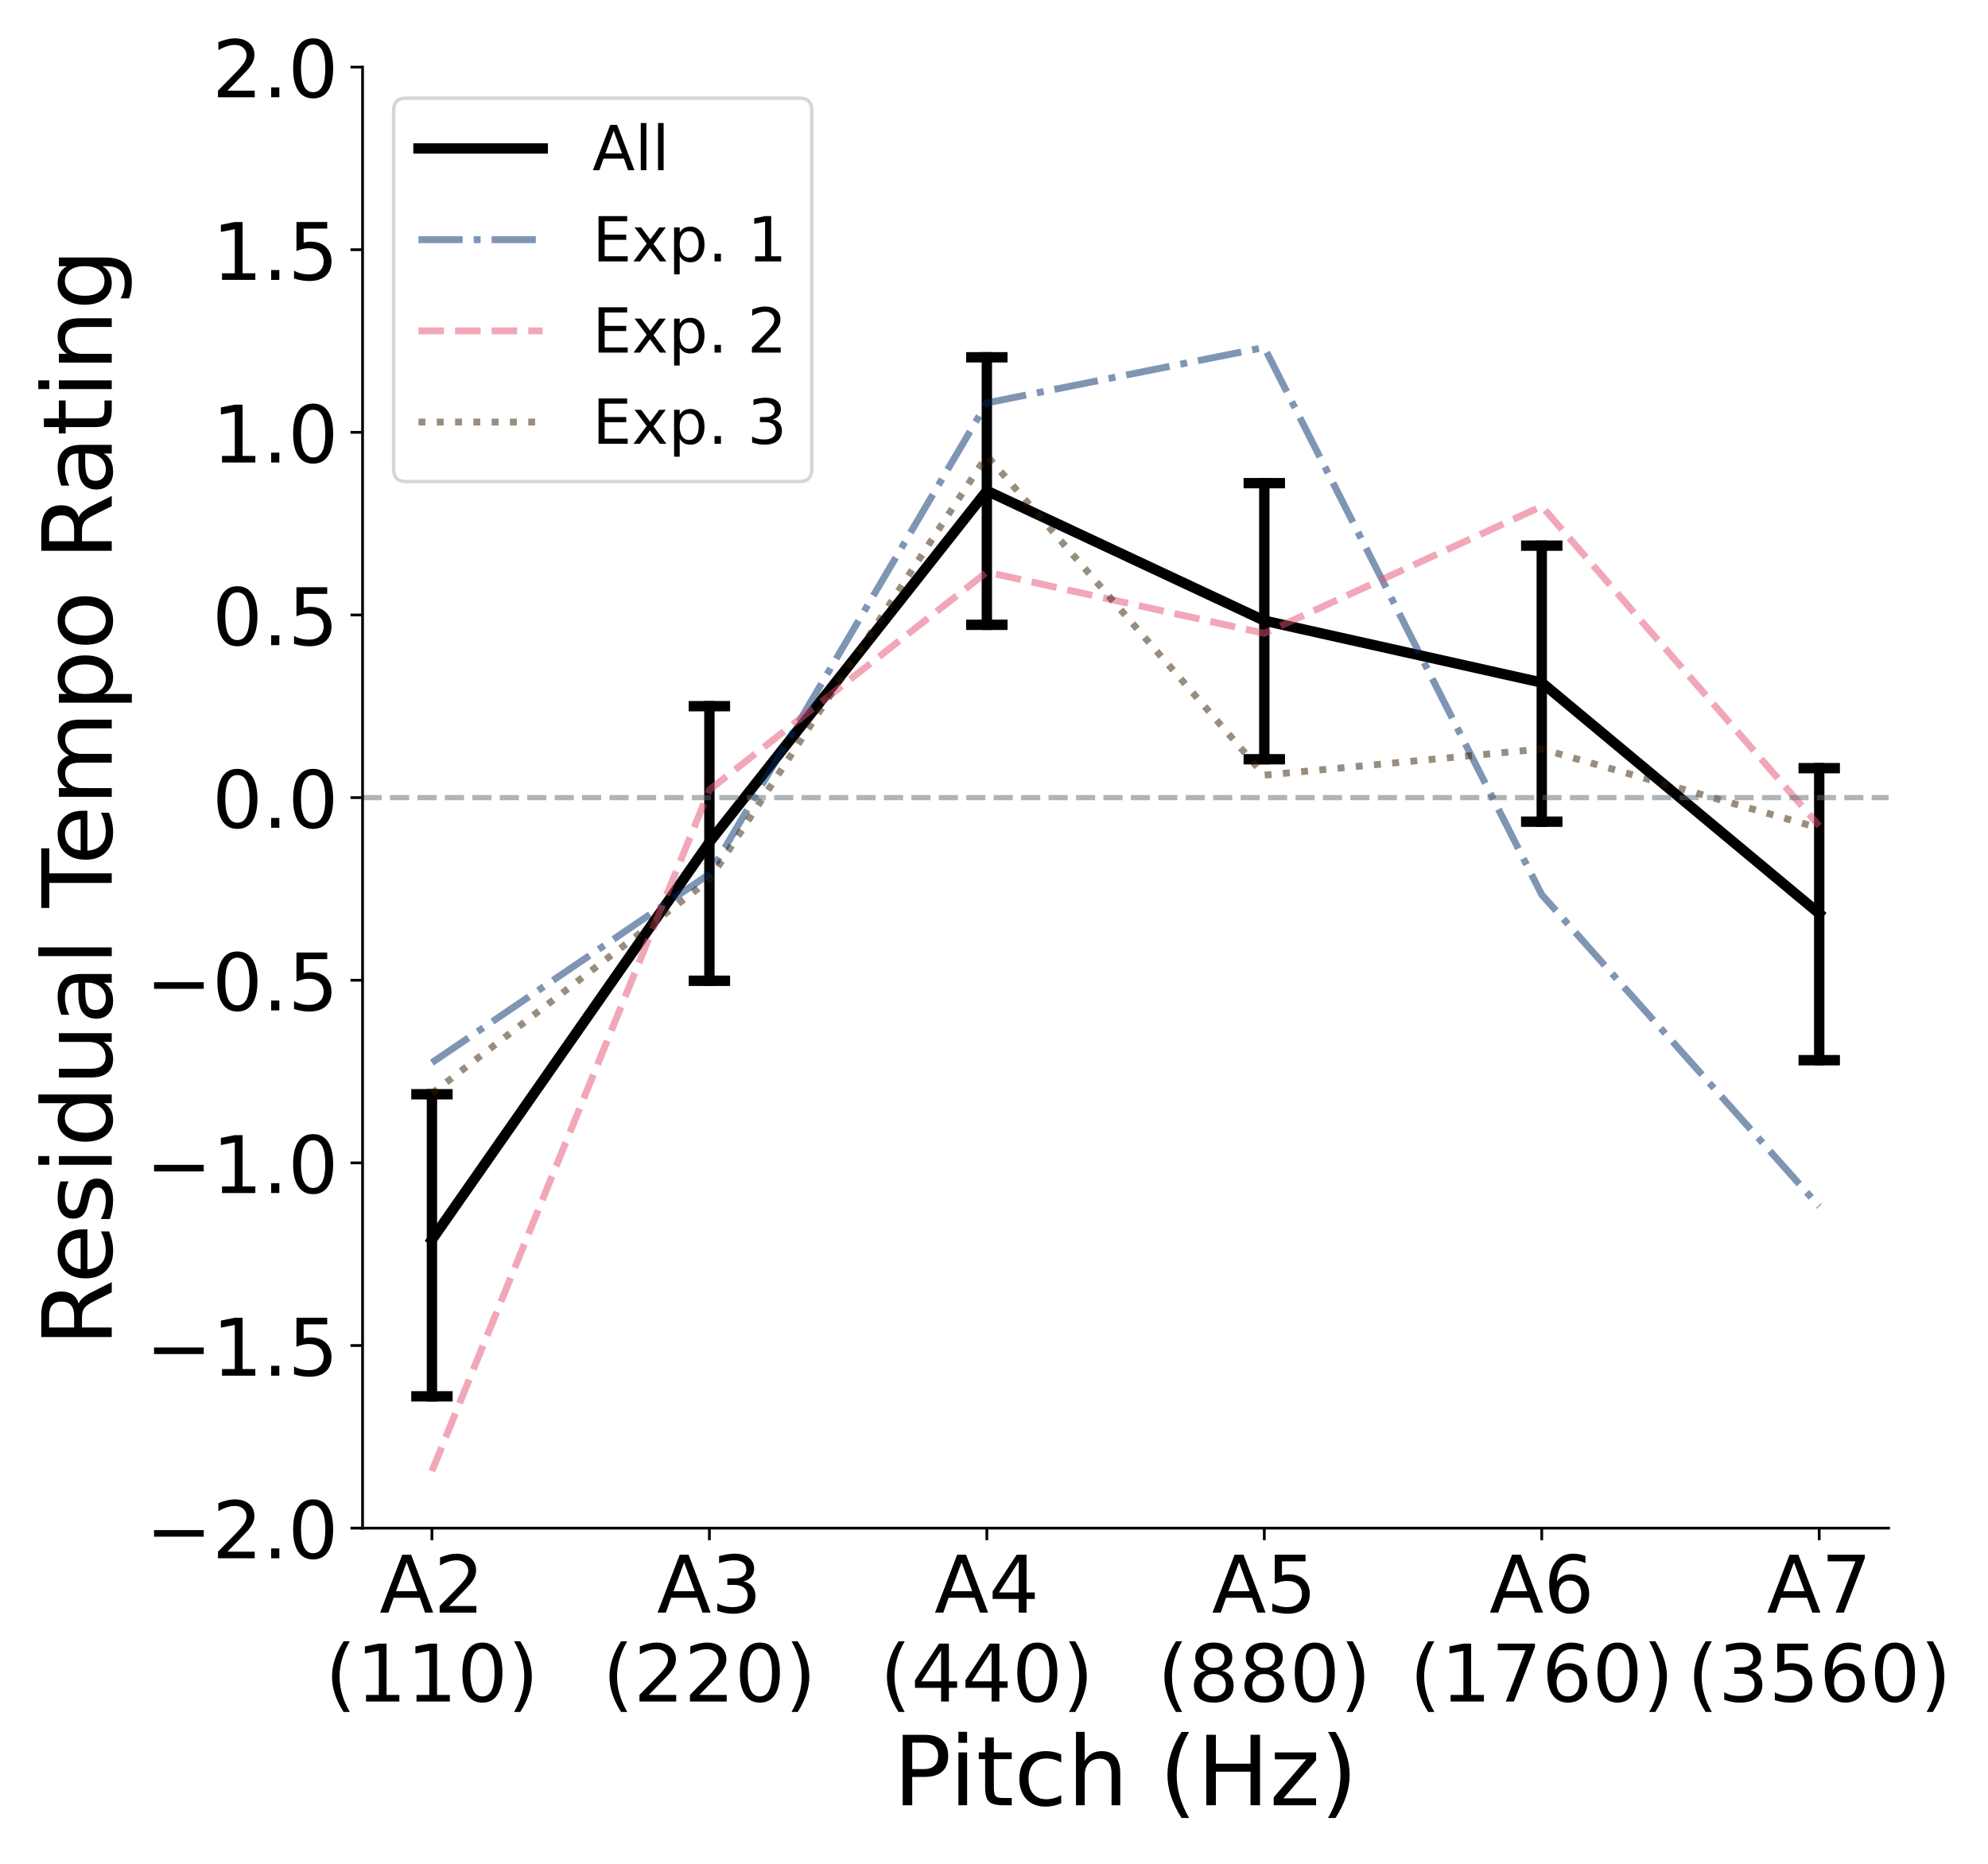
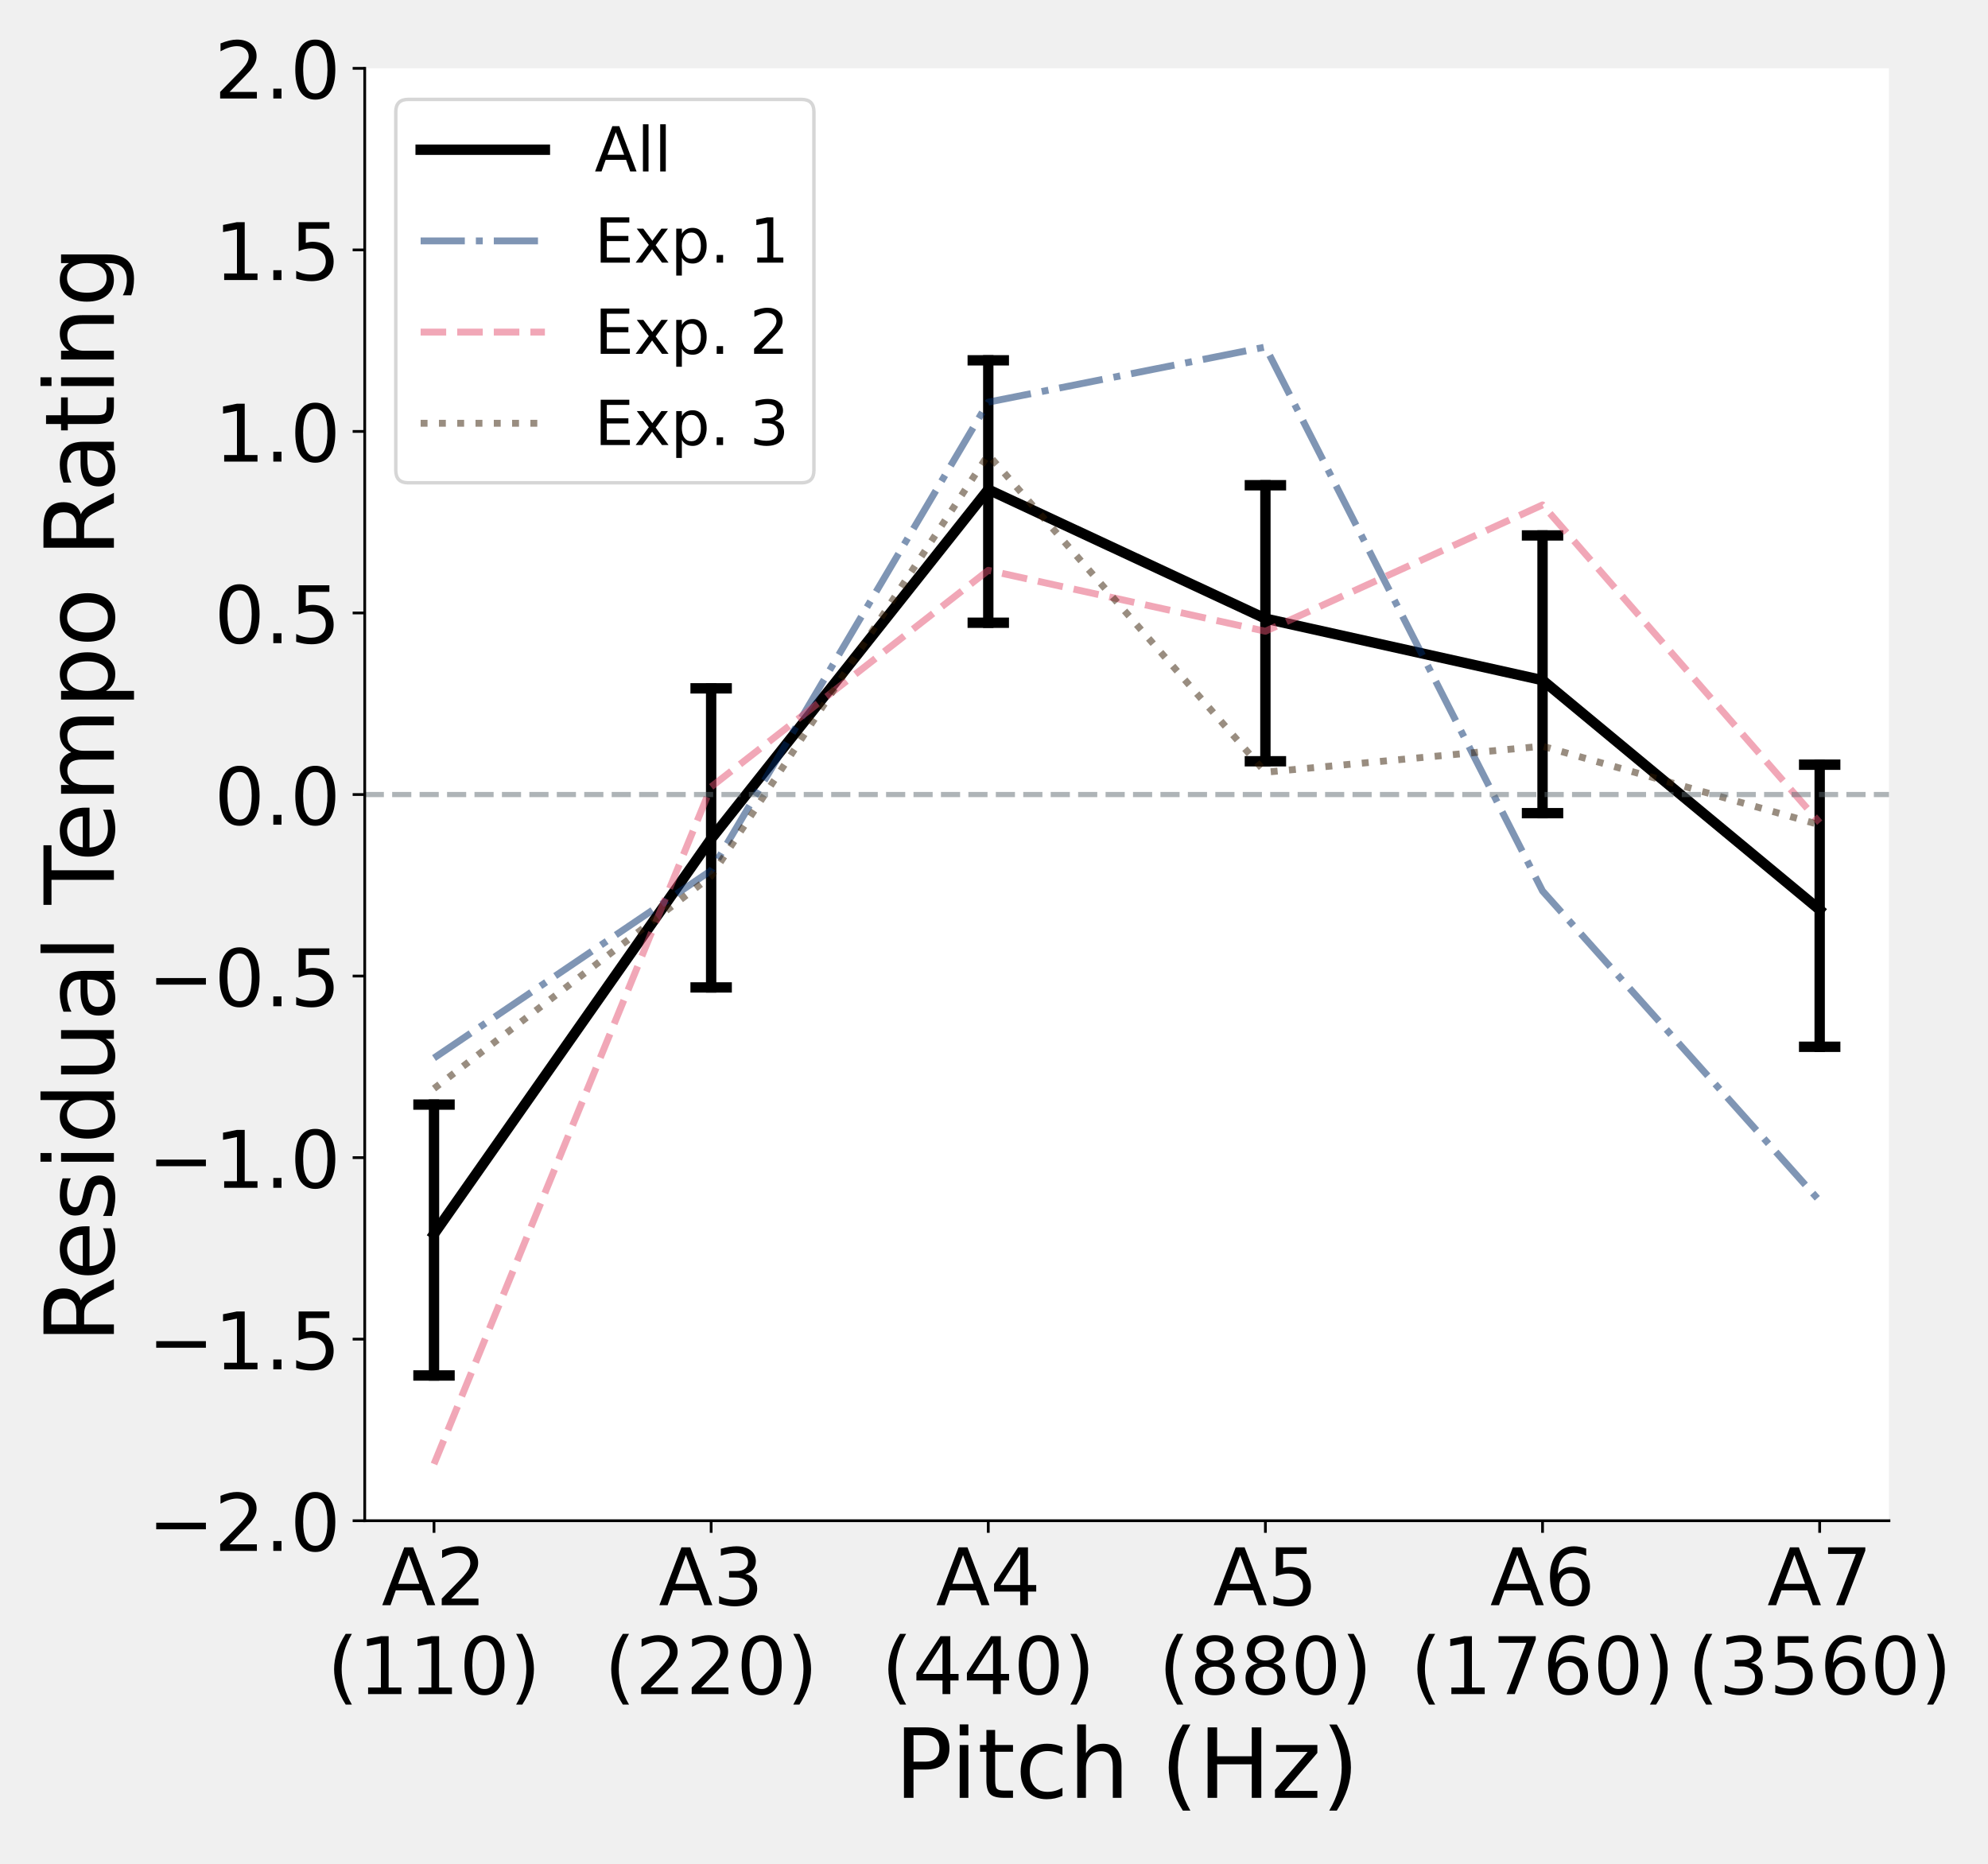
<svg xmlns="http://www.w3.org/2000/svg" xmlns:xlink="http://www.w3.org/1999/xlink" width="576pt" height="540pt" viewBox="0 0 576 540" version="1.1">
  <defs>
    <style type="text/css">*{stroke-linejoin: round; stroke-linecap: butt}</style>
  </defs>
  <g id="figure_1">
    <g id="patch_1">
-       <path d="M 0 540  L 576 540  L 576 0  L 0 0  z " style="fill: #ffffff" />
+       <path d="M 0 540  L 576 540  L 576 0  L 0 0  L 0 540  z " style="fill: none" />
    </g>
    <g id="axes_1">
      <g id="patch_2">
-         <path d="M 105.05 442.744  L 547.196 442.744  L 547.196 19.44  L 105.05 19.44  z " style="fill: #ffffff" />
+         <path d="M 105.675 440.6  L 547.303 440.6  L 547.303 19.8  L 105.675 19.8  z " style="fill: #ffffff" />
      </g>
      <g id="matplotlib.axis_1">
        <g id="xtick_1">
          <g id="line2d_1">
            <defs>
-               <path id="m1f79879d23" d="M 0 0  L 0 3.5  " style="stroke: #000000; stroke-width: 0.8" />
+               <path id="m453bca5a9d" d="M 0 0  L 0 3.5  " style="stroke: #000000; stroke-width: 0.8" />
            </defs>
            <g>
-               <use xlink:href="#m1f79879d23" x="125.148" y="442.744" style="stroke: #000000; stroke-width: 0.8" />
+               <use xlink:href="#m453bca5a9d" x="125.749" y="440.6" style="stroke: #000000; stroke-width: 0.8" />
            </g>
          </g>
          <g id="text_1">
-             <g transform="translate(109.9639 467.2204) scale(0.23 -0.23)">
+             <g transform="translate(110.5654 465.0764)scale(0.23 -0.23)">
              <defs>
                <path id="DejaVuSans-41" d="M 2188 4044  L 1331 1722  L 3047 1722  L 2188 4044  z M 1831 4666  L 2547 4666  L 4325 0  L 3669 0  L 3244 1197  L 1141 1197  L 716 0  L 50 0  L 1831 4666  z " transform="scale(0.015625)" />
                <path id="DejaVuSans-32" d="M 1228 531  L 3431 531  L 3431 0  L 469 0  L 469 531  Q 828 903 1448 1529  Q 2069 2156 2228 2338  Q 2531 2678 2651 2914  Q 2772 3150 2772 3378  Q 2772 3750 2511 3984  Q 2250 4219 1831 4219  Q 1534 4219 1204 4116  Q 875 4013 500 3803  L 500 4441  Q 881 4594 1212 4672  Q 1544 4750 1819 4750  Q 2544 4750 2975 4387  Q 3406 4025 3406 3419  Q 3406 3131 3298 2873  Q 3191 2616 2906 2266  Q 2828 2175 2409 1742  Q 1991 1309 1228 531  z " transform="scale(0.015625)" />
              </defs>
              <use xlink:href="#DejaVuSans-41" />
              <use xlink:href="#DejaVuSans-32" x="68.408" />
            </g>
-             <g transform="translate(94.22332 492.9754) scale(0.23 -0.23)">
+             <g transform="translate(94.8248 490.8314)scale(0.23 -0.23)">
              <defs>
                <path id="DejaVuSans-28" d="M 1984 4856  Q 1566 4138 1362 3434  Q 1159 2731 1159 2009  Q 1159 1288 1364 580  Q 1569 -128 1984 -844  L 1484 -844  Q 1016 -109 783 600  Q 550 1309 550 2009  Q 550 2706 781 3412  Q 1013 4119 1484 4856  L 1984 4856  z " transform="scale(0.015625)" />
                <path id="DejaVuSans-31" d="M 794 531  L 1825 531  L 1825 4091  L 703 3866  L 703 4441  L 1819 4666  L 2450 4666  L 2450 531  L 3481 531  L 3481 0  L 794 0  L 794 531  z " transform="scale(0.015625)" />
                <path id="DejaVuSans-30" d="M 2034 4250  Q 1547 4250 1301 3770  Q 1056 3291 1056 2328  Q 1056 1369 1301 889  Q 1547 409 2034 409  Q 2525 409 2770 889  Q 3016 1369 3016 2328  Q 3016 3291 2770 3770  Q 2525 4250 2034 4250  z M 2034 4750  Q 2819 4750 3233 4129  Q 3647 3509 3647 2328  Q 3647 1150 3233 529  Q 2819 -91 2034 -91  Q 1250 -91 836 529  Q 422 1150 422 2328  Q 422 3509 836 4129  Q 1250 4750 2034 4750  z " transform="scale(0.015625)" />
                <path id="DejaVuSans-29" d="M 513 4856  L 1013 4856  Q 1481 4119 1714 3412  Q 1947 2706 1947 2009  Q 1947 1309 1714 600  Q 1481 -109 1013 -844  L 513 -844  Q 928 -128 1133 580  Q 1338 1288 1338 2009  Q 1338 2731 1133 3434  Q 928 4138 513 4856  z " transform="scale(0.015625)" />
              </defs>
              <use xlink:href="#DejaVuSans-28" />
              <use xlink:href="#DejaVuSans-31" x="39.014" />
              <use xlink:href="#DejaVuSans-31" x="102.637" />
              <use xlink:href="#DejaVuSans-30" x="166.26" />
              <use xlink:href="#DejaVuSans-29" x="229.883" />
            </g>
          </g>
        </g>
        <g id="xtick_2">
          <g id="line2d_2">
            <g>
-               <use xlink:href="#m1f79879d23" x="205.538" y="442.744" style="stroke: #000000; stroke-width: 0.8" />
+               <use xlink:href="#m453bca5a9d" x="206.045" y="440.6" style="stroke: #000000; stroke-width: 0.8" />
            </g>
          </g>
          <g id="text_2">
-             <g transform="translate(190.3541 467.2204) scale(0.23 -0.23)">
+             <g transform="translate(190.8615 465.0764)scale(0.23 -0.23)">
              <defs>
                <path id="DejaVuSans-33" d="M 2597 2516  Q 3050 2419 3304 2112  Q 3559 1806 3559 1356  Q 3559 666 3084 287  Q 2609 -91 1734 -91  Q 1441 -91 1130 -33  Q 819 25 488 141  L 488 750  Q 750 597 1062 519  Q 1375 441 1716 441  Q 2309 441 2620 675  Q 2931 909 2931 1356  Q 2931 1769 2642 2001  Q 2353 2234 1838 2234  L 1294 2234  L 1294 2753  L 1863 2753  Q 2328 2753 2575 2939  Q 2822 3125 2822 3475  Q 2822 3834 2567 4026  Q 2313 4219 1838 4219  Q 1578 4219 1281 4162  Q 984 4106 628 3988  L 628 4550  Q 988 4650 1302 4700  Q 1616 4750 1894 4750  Q 2613 4750 3031 4423  Q 3450 4097 3450 3541  Q 3450 3153 3228 2886  Q 3006 2619 2597 2516  z " transform="scale(0.015625)" />
              </defs>
              <use xlink:href="#DejaVuSans-41" />
              <use xlink:href="#DejaVuSans-33" x="68.408" />
            </g>
-             <g transform="translate(174.6135 492.9754) scale(0.23 -0.23)">
+             <g transform="translate(175.1209 490.8314)scale(0.23 -0.23)">
              <use xlink:href="#DejaVuSans-28" />
              <use xlink:href="#DejaVuSans-32" x="39.014" />
              <use xlink:href="#DejaVuSans-32" x="102.637" />
              <use xlink:href="#DejaVuSans-30" x="166.26" />
              <use xlink:href="#DejaVuSans-29" x="229.883" />
            </g>
          </g>
        </g>
        <g id="xtick_3">
          <g id="line2d_3">
            <g>
-               <use xlink:href="#m1f79879d23" x="285.928" y="442.744" style="stroke: #000000; stroke-width: 0.8" />
+               <use xlink:href="#m453bca5a9d" x="286.341" y="440.6" style="stroke: #000000; stroke-width: 0.8" />
            </g>
          </g>
          <g id="text_3">
-             <g transform="translate(270.7443 467.2204) scale(0.23 -0.23)">
+             <g transform="translate(271.1576 465.0764)scale(0.23 -0.23)">
              <defs>
                <path id="DejaVuSans-34" d="M 2419 4116  L 825 1625  L 2419 1625  L 2419 4116  z M 2253 4666  L 3047 4666  L 3047 1625  L 3713 1625  L 3713 1100  L 3047 1100  L 3047 0  L 2419 0  L 2419 1100  L 313 1100  L 313 1709  L 2253 4666  z " transform="scale(0.015625)" />
              </defs>
              <use xlink:href="#DejaVuSans-41" />
              <use xlink:href="#DejaVuSans-34" x="68.408" />
            </g>
-             <g transform="translate(255.0037 492.9754) scale(0.23 -0.23)">
+             <g transform="translate(255.4169 490.8314)scale(0.23 -0.23)">
              <use xlink:href="#DejaVuSans-28" />
              <use xlink:href="#DejaVuSans-34" x="39.014" />
              <use xlink:href="#DejaVuSans-34" x="102.637" />
              <use xlink:href="#DejaVuSans-30" x="166.26" />
              <use xlink:href="#DejaVuSans-29" x="229.883" />
            </g>
          </g>
        </g>
        <g id="xtick_4">
          <g id="line2d_4">
            <g>
-               <use xlink:href="#m1f79879d23" x="366.318" y="442.744" style="stroke: #000000; stroke-width: 0.8" />
+               <use xlink:href="#m453bca5a9d" x="366.637" y="440.6" style="stroke: #000000; stroke-width: 0.8" />
            </g>
          </g>
          <g id="text_4">
-             <g transform="translate(351.1344 467.2204) scale(0.23 -0.23)">
+             <g transform="translate(351.4536 465.0764)scale(0.23 -0.23)">
              <defs>
                <path id="DejaVuSans-35" d="M 691 4666  L 3169 4666  L 3169 4134  L 1269 4134  L 1269 2991  Q 1406 3038 1543 3061  Q 1681 3084 1819 3084  Q 2600 3084 3056 2656  Q 3513 2228 3513 1497  Q 3513 744 3044 326  Q 2575 -91 1722 -91  Q 1428 -91 1123 -41  Q 819 9 494 109  L 494 744  Q 775 591 1075 516  Q 1375 441 1709 441  Q 2250 441 2565 725  Q 2881 1009 2881 1497  Q 2881 1984 2565 2268  Q 2250 2553 1709 2553  Q 1456 2553 1204 2497  Q 953 2441 691 2322  L 691 4666  z " transform="scale(0.015625)" />
              </defs>
              <use xlink:href="#DejaVuSans-41" />
              <use xlink:href="#DejaVuSans-35" x="68.408" />
            </g>
-             <g transform="translate(335.3938 492.9754) scale(0.23 -0.23)">
+             <g transform="translate(335.713 490.8314)scale(0.23 -0.23)">
              <defs>
                <path id="DejaVuSans-38" d="M 2034 2216  Q 1584 2216 1326 1975  Q 1069 1734 1069 1313  Q 1069 891 1326 650  Q 1584 409 2034 409  Q 2484 409 2743 651  Q 3003 894 3003 1313  Q 3003 1734 2745 1975  Q 2488 2216 2034 2216  z M 1403 2484  Q 997 2584 770 2862  Q 544 3141 544 3541  Q 544 4100 942 4425  Q 1341 4750 2034 4750  Q 2731 4750 3128 4425  Q 3525 4100 3525 3541  Q 3525 3141 3298 2862  Q 3072 2584 2669 2484  Q 3125 2378 3379 2068  Q 3634 1759 3634 1313  Q 3634 634 3220 271  Q 2806 -91 2034 -91  Q 1263 -91 848 271  Q 434 634 434 1313  Q 434 1759 690 2068  Q 947 2378 1403 2484  z M 1172 3481  Q 1172 3119 1398 2916  Q 1625 2713 2034 2713  Q 2441 2713 2670 2916  Q 2900 3119 2900 3481  Q 2900 3844 2670 4047  Q 2441 4250 2034 4250  Q 1625 4250 1398 4047  Q 1172 3844 1172 3481  z " transform="scale(0.015625)" />
              </defs>
              <use xlink:href="#DejaVuSans-28" />
              <use xlink:href="#DejaVuSans-38" x="39.014" />
              <use xlink:href="#DejaVuSans-38" x="102.637" />
              <use xlink:href="#DejaVuSans-30" x="166.26" />
              <use xlink:href="#DejaVuSans-29" x="229.883" />
            </g>
          </g>
        </g>
        <g id="xtick_5">
          <g id="line2d_5">
            <g>
-               <use xlink:href="#m1f79879d23" x="446.708" y="442.744" style="stroke: #000000; stroke-width: 0.8" />
+               <use xlink:href="#m453bca5a9d" x="446.933" y="440.6" style="stroke: #000000; stroke-width: 0.8" />
            </g>
          </g>
          <g id="text_5">
-             <g transform="translate(431.5246 467.2204) scale(0.23 -0.23)">
+             <g transform="translate(431.7497 465.0764)scale(0.23 -0.23)">
              <defs>
                <path id="DejaVuSans-36" d="M 2113 2584  Q 1688 2584 1439 2293  Q 1191 2003 1191 1497  Q 1191 994 1439 701  Q 1688 409 2113 409  Q 2538 409 2786 701  Q 3034 994 3034 1497  Q 3034 2003 2786 2293  Q 2538 2584 2113 2584  z M 3366 4563  L 3366 3988  Q 3128 4100 2886 4159  Q 2644 4219 2406 4219  Q 1781 4219 1451 3797  Q 1122 3375 1075 2522  Q 1259 2794 1537 2939  Q 1816 3084 2150 3084  Q 2853 3084 3261 2657  Q 3669 2231 3669 1497  Q 3669 778 3244 343  Q 2819 -91 2113 -91  Q 1303 -91 875 529  Q 447 1150 447 2328  Q 447 3434 972 4092  Q 1497 4750 2381 4750  Q 2619 4750 2861 4703  Q 3103 4656 3366 4563  z " transform="scale(0.015625)" />
              </defs>
              <use xlink:href="#DejaVuSans-41" />
              <use xlink:href="#DejaVuSans-36" x="68.408" />
            </g>
-             <g transform="translate(408.4671 492.9754) scale(0.23 -0.23)">
+             <g transform="translate(408.6922 490.8314)scale(0.23 -0.23)">
              <defs>
                <path id="DejaVuSans-37" d="M 525 4666  L 3525 4666  L 3525 4397  L 1831 0  L 1172 0  L 2766 4134  L 525 4134  L 525 4666  z " transform="scale(0.015625)" />
              </defs>
              <use xlink:href="#DejaVuSans-28" />
              <use xlink:href="#DejaVuSans-31" x="39.014" />
              <use xlink:href="#DejaVuSans-37" x="102.637" />
              <use xlink:href="#DejaVuSans-36" x="166.26" />
              <use xlink:href="#DejaVuSans-30" x="229.883" />
              <use xlink:href="#DejaVuSans-29" x="293.506" />
            </g>
          </g>
        </g>
        <g id="xtick_6">
          <g id="line2d_6">
            <g>
-               <use xlink:href="#m1f79879d23" x="527.098" y="442.744" style="stroke: #000000; stroke-width: 0.8" />
+               <use xlink:href="#m453bca5a9d" x="527.229" y="440.6" style="stroke: #000000; stroke-width: 0.8" />
            </g>
          </g>
          <g id="text_6">
-             <g transform="translate(511.9148 467.2204) scale(0.23 -0.23)">
+             <g transform="translate(512.0458 465.0764)scale(0.23 -0.23)">
              <use xlink:href="#DejaVuSans-41" />
              <use xlink:href="#DejaVuSans-37" x="68.408" />
            </g>
-             <g transform="translate(488.8573 492.9754) scale(0.23 -0.23)">
+             <g transform="translate(488.9883 490.8314)scale(0.23 -0.23)">
              <use xlink:href="#DejaVuSans-28" />
              <use xlink:href="#DejaVuSans-33" x="39.014" />
              <use xlink:href="#DejaVuSans-35" x="102.637" />
              <use xlink:href="#DejaVuSans-36" x="166.26" />
              <use xlink:href="#DejaVuSans-30" x="229.883" />
              <use xlink:href="#DejaVuSans-29" x="293.506" />
            </g>
          </g>
        </g>
        <g id="text_7">
-           <g transform="translate(258.7983 523.0343) scale(0.28 -0.28)">
+           <g transform="translate(259.1645 520.8903)scale(0.28 -0.28)">
            <defs>
              <path id="DejaVuSans-50" d="M 1259 4147  L 1259 2394  L 2053 2394  Q 2494 2394 2734 2622  Q 2975 2850 2975 3272  Q 2975 3691 2734 3919  Q 2494 4147 2053 4147  L 1259 4147  z M 628 4666  L 2053 4666  Q 2838 4666 3239 4311  Q 3641 3956 3641 3272  Q 3641 2581 3239 2228  Q 2838 1875 2053 1875  L 1259 1875  L 1259 0  L 628 0  L 628 4666  z " transform="scale(0.015625)" />
              <path id="DejaVuSans-69" d="M 603 3500  L 1178 3500  L 1178 0  L 603 0  L 603 3500  z M 603 4863  L 1178 4863  L 1178 4134  L 603 4134  L 603 4863  z " transform="scale(0.015625)" />
              <path id="DejaVuSans-74" d="M 1172 4494  L 1172 3500  L 2356 3500  L 2356 3053  L 1172 3053  L 1172 1153  Q 1172 725 1289 603  Q 1406 481 1766 481  L 2356 481  L 2356 0  L 1766 0  Q 1100 0 847 248  Q 594 497 594 1153  L 594 3053  L 172 3053  L 172 3500  L 594 3500  L 594 4494  L 1172 4494  z " transform="scale(0.015625)" />
              <path id="DejaVuSans-63" d="M 3122 3366  L 3122 2828  Q 2878 2963 2633 3030  Q 2388 3097 2138 3097  Q 1578 3097 1268 2742  Q 959 2388 959 1747  Q 959 1106 1268 751  Q 1578 397 2138 397  Q 2388 397 2633 464  Q 2878 531 3122 666  L 3122 134  Q 2881 22 2623 -34  Q 2366 -91 2075 -91  Q 1284 -91 818 406  Q 353 903 353 1747  Q 353 2603 823 3093  Q 1294 3584 2113 3584  Q 2378 3584 2631 3529  Q 2884 3475 3122 3366  z " transform="scale(0.015625)" />
              <path id="DejaVuSans-68" d="M 3513 2113  L 3513 0  L 2938 0  L 2938 2094  Q 2938 2591 2744 2837  Q 2550 3084 2163 3084  Q 1697 3084 1428 2787  Q 1159 2491 1159 1978  L 1159 0  L 581 0  L 581 4863  L 1159 4863  L 1159 2956  Q 1366 3272 1645 3428  Q 1925 3584 2291 3584  Q 2894 3584 3203 3211  Q 3513 2838 3513 2113  z " transform="scale(0.015625)" />
              <path id="DejaVuSans-20" transform="scale(0.015625)" />
              <path id="DejaVuSans-48" d="M 628 4666  L 1259 4666  L 1259 2753  L 3553 2753  L 3553 4666  L 4184 4666  L 4184 0  L 3553 0  L 3553 2222  L 1259 2222  L 1259 0  L 628 0  L 628 4666  z " transform="scale(0.015625)" />
              <path id="DejaVuSans-7a" d="M 353 3500  L 3084 3500  L 3084 2975  L 922 459  L 3084 459  L 3084 0  L 275 0  L 275 525  L 2438 3041  L 353 3041  L 353 3500  z " transform="scale(0.015625)" />
            </defs>
            <use xlink:href="#DejaVuSans-50" />
            <use xlink:href="#DejaVuSans-69" x="58.053" />
            <use xlink:href="#DejaVuSans-74" x="85.836" />
            <use xlink:href="#DejaVuSans-63" x="125.045" />
            <use xlink:href="#DejaVuSans-68" x="180.025" />
            <use xlink:href="#DejaVuSans-20" x="243.404" />
            <use xlink:href="#DejaVuSans-28" x="275.191" />
            <use xlink:href="#DejaVuSans-48" x="314.205" />
            <use xlink:href="#DejaVuSans-7a" x="389.4" />
            <use xlink:href="#DejaVuSans-29" x="441.891" />
          </g>
        </g>
      </g>
      <g id="matplotlib.axis_2">
        <g id="ytick_1">
          <g id="line2d_7">
            <defs>
-               <path id="m616f8cba08" d="M 0 0  L -3.5 0  " style="stroke: #000000; stroke-width: 0.8" />
+               <path id="mb2de4a2da2" d="M 0 0  L -3.5 0  " style="stroke: #000000; stroke-width: 0.8" />
            </defs>
            <g>
-               <use xlink:href="#m616f8cba08" x="105.05" y="442.744" style="stroke: #000000; stroke-width: 0.8" />
+               <use xlink:href="#mb2de4a2da2" x="105.675" y="440.6" style="stroke: #000000; stroke-width: 0.8" />
            </g>
          </g>
          <g id="text_8">
-             <g transform="translate(42.19953 451.4822) scale(0.23 -0.23)">
+             <g transform="translate(42.82453 449.3382)scale(0.23 -0.23)">
              <defs>
                <path id="DejaVuSans-2212" d="M 678 2272  L 4684 2272  L 4684 1741  L 678 1741  L 678 2272  z " transform="scale(0.015625)" />
                <path id="DejaVuSans-2e" d="M 684 794  L 1344 794  L 1344 0  L 684 0  L 684 794  z " transform="scale(0.015625)" />
              </defs>
              <use xlink:href="#DejaVuSans-2212" />
              <use xlink:href="#DejaVuSans-32" x="83.789" />
              <use xlink:href="#DejaVuSans-2e" x="147.412" />
              <use xlink:href="#DejaVuSans-30" x="179.199" />
            </g>
          </g>
        </g>
        <g id="ytick_2">
          <g id="line2d_8">
            <g>
-               <use xlink:href="#m616f8cba08" x="105.05" y="389.831" style="stroke: #000000; stroke-width: 0.8" />
+               <use xlink:href="#mb2de4a2da2" x="105.675" y="388" style="stroke: #000000; stroke-width: 0.8" />
            </g>
          </g>
          <g id="text_9">
-             <g transform="translate(42.19953 398.5692) scale(0.23 -0.23)">
+             <g transform="translate(42.82453 396.7382)scale(0.23 -0.23)">
              <use xlink:href="#DejaVuSans-2212" />
              <use xlink:href="#DejaVuSans-31" x="83.789" />
              <use xlink:href="#DejaVuSans-2e" x="147.412" />
              <use xlink:href="#DejaVuSans-35" x="179.199" />
            </g>
          </g>
        </g>
        <g id="ytick_3">
          <g id="line2d_9">
            <g>
-               <use xlink:href="#m616f8cba08" x="105.05" y="336.918" style="stroke: #000000; stroke-width: 0.8" />
+               <use xlink:href="#mb2de4a2da2" x="105.675" y="335.4" style="stroke: #000000; stroke-width: 0.8" />
            </g>
          </g>
          <g id="text_10">
-             <g transform="translate(42.19953 345.6562) scale(0.23 -0.23)">
+             <g transform="translate(42.82453 344.1382)scale(0.23 -0.23)">
              <use xlink:href="#DejaVuSans-2212" />
              <use xlink:href="#DejaVuSans-31" x="83.789" />
              <use xlink:href="#DejaVuSans-2e" x="147.412" />
              <use xlink:href="#DejaVuSans-30" x="179.199" />
            </g>
          </g>
        </g>
        <g id="ytick_4">
          <g id="line2d_10">
            <g>
-               <use xlink:href="#m616f8cba08" x="105.05" y="284.005" style="stroke: #000000; stroke-width: 0.8" />
+               <use xlink:href="#mb2de4a2da2" x="105.675" y="282.8" style="stroke: #000000; stroke-width: 0.8" />
            </g>
          </g>
          <g id="text_11">
-             <g transform="translate(42.19953 292.7432) scale(0.23 -0.23)">
+             <g transform="translate(42.82453 291.5382)scale(0.23 -0.23)">
              <use xlink:href="#DejaVuSans-2212" />
              <use xlink:href="#DejaVuSans-30" x="83.789" />
              <use xlink:href="#DejaVuSans-2e" x="147.412" />
              <use xlink:href="#DejaVuSans-35" x="179.199" />
            </g>
          </g>
        </g>
        <g id="ytick_5">
          <g id="line2d_11">
            <g>
-               <use xlink:href="#m616f8cba08" x="105.05" y="231.092" style="stroke: #000000; stroke-width: 0.8" />
+               <use xlink:href="#mb2de4a2da2" x="105.675" y="230.2" style="stroke: #000000; stroke-width: 0.8" />
            </g>
          </g>
          <g id="text_12">
-             <g transform="translate(61.47281 239.8302) scale(0.23 -0.23)">
+             <g transform="translate(62.09781 238.9382)scale(0.23 -0.23)">
              <use xlink:href="#DejaVuSans-30" />
              <use xlink:href="#DejaVuSans-2e" x="63.623" />
              <use xlink:href="#DejaVuSans-30" x="95.41" />
            </g>
          </g>
        </g>
        <g id="ytick_6">
          <g id="line2d_12">
            <g>
-               <use xlink:href="#m616f8cba08" x="105.05" y="178.179" style="stroke: #000000; stroke-width: 0.8" />
+               <use xlink:href="#mb2de4a2da2" x="105.675" y="177.6" style="stroke: #000000; stroke-width: 0.8" />
            </g>
          </g>
          <g id="text_13">
-             <g transform="translate(61.47281 186.9172) scale(0.23 -0.23)">
+             <g transform="translate(62.09781 186.3382)scale(0.23 -0.23)">
              <use xlink:href="#DejaVuSans-30" />
              <use xlink:href="#DejaVuSans-2e" x="63.623" />
              <use xlink:href="#DejaVuSans-35" x="95.41" />
            </g>
          </g>
        </g>
        <g id="ytick_7">
          <g id="line2d_13">
            <g>
-               <use xlink:href="#m616f8cba08" x="105.05" y="125.266" style="stroke: #000000; stroke-width: 0.8" />
+               <use xlink:href="#mb2de4a2da2" x="105.675" y="125" style="stroke: #000000; stroke-width: 0.8" />
            </g>
          </g>
          <g id="text_14">
-             <g transform="translate(61.47281 134.0042) scale(0.23 -0.23)">
+             <g transform="translate(62.09781 133.7382)scale(0.23 -0.23)">
              <use xlink:href="#DejaVuSans-31" />
              <use xlink:href="#DejaVuSans-2e" x="63.623" />
              <use xlink:href="#DejaVuSans-30" x="95.41" />
            </g>
          </g>
        </g>
        <g id="ytick_8">
          <g id="line2d_14">
            <g>
-               <use xlink:href="#m616f8cba08" x="105.05" y="72.353" style="stroke: #000000; stroke-width: 0.8" />
+               <use xlink:href="#mb2de4a2da2" x="105.675" y="72.4" style="stroke: #000000; stroke-width: 0.8" />
            </g>
          </g>
          <g id="text_15">
-             <g transform="translate(61.47281 81.0912) scale(0.23 -0.23)">
+             <g transform="translate(62.09781 81.1382)scale(0.23 -0.23)">
              <use xlink:href="#DejaVuSans-31" />
              <use xlink:href="#DejaVuSans-2e" x="63.623" />
              <use xlink:href="#DejaVuSans-35" x="95.41" />
            </g>
          </g>
        </g>
        <g id="ytick_9">
          <g id="line2d_15">
            <g>
-               <use xlink:href="#m616f8cba08" x="105.05" y="19.44" style="stroke: #000000; stroke-width: 0.8" />
+               <use xlink:href="#mb2de4a2da2" x="105.675" y="19.8" style="stroke: #000000; stroke-width: 0.8" />
            </g>
          </g>
          <g id="text_16">
-             <g transform="translate(61.47281 28.1782) scale(0.23 -0.23)">
+             <g transform="translate(62.09781 28.5382)scale(0.23 -0.23)">
              <use xlink:href="#DejaVuSans-32" />
              <use xlink:href="#DejaVuSans-2e" x="63.623" />
              <use xlink:href="#DejaVuSans-30" x="95.41" />
            </g>
          </g>
        </g>
        <g id="text_17">
-           <g transform="translate(32.37641 390.1211) rotate(-90) scale(0.28 -0.28)">
+           <g transform="translate(33.00141 389.2291)rotate(-90)scale(0.28 -0.28)">
            <defs>
              <path id="DejaVuSans-52" d="M 2841 2188  Q 3044 2119 3236 1894  Q 3428 1669 3622 1275  L 4263 0  L 3584 0  L 2988 1197  Q 2756 1666 2539 1819  Q 2322 1972 1947 1972  L 1259 1972  L 1259 0  L 628 0  L 628 4666  L 2053 4666  Q 2853 4666 3247 4331  Q 3641 3997 3641 3322  Q 3641 2881 3436 2590  Q 3231 2300 2841 2188  z M 1259 4147  L 1259 2491  L 2053 2491  Q 2509 2491 2742 2702  Q 2975 2913 2975 3322  Q 2975 3731 2742 3939  Q 2509 4147 2053 4147  L 1259 4147  z " transform="scale(0.015625)" />
              <path id="DejaVuSans-65" d="M 3597 1894  L 3597 1613  L 953 1613  Q 991 1019 1311 708  Q 1631 397 2203 397  Q 2534 397 2845 478  Q 3156 559 3463 722  L 3463 178  Q 3153 47 2828 -22  Q 2503 -91 2169 -91  Q 1331 -91 842 396  Q 353 884 353 1716  Q 353 2575 817 3079  Q 1281 3584 2069 3584  Q 2775 3584 3186 3129  Q 3597 2675 3597 1894  z M 3022 2063  Q 3016 2534 2758 2815  Q 2500 3097 2075 3097  Q 1594 3097 1305 2825  Q 1016 2553 972 2059  L 3022 2063  z " transform="scale(0.015625)" />
              <path id="DejaVuSans-73" d="M 2834 3397  L 2834 2853  Q 2591 2978 2328 3040  Q 2066 3103 1784 3103  Q 1356 3103 1142 2972  Q 928 2841 928 2578  Q 928 2378 1081 2264  Q 1234 2150 1697 2047  L 1894 2003  Q 2506 1872 2764 1633  Q 3022 1394 3022 966  Q 3022 478 2636 193  Q 2250 -91 1575 -91  Q 1294 -91 989 -36  Q 684 19 347 128  L 347 722  Q 666 556 975 473  Q 1284 391 1588 391  Q 1994 391 2212 530  Q 2431 669 2431 922  Q 2431 1156 2273 1281  Q 2116 1406 1581 1522  L 1381 1569  Q 847 1681 609 1914  Q 372 2147 372 2553  Q 372 3047 722 3315  Q 1072 3584 1716 3584  Q 2034 3584 2315 3537  Q 2597 3491 2834 3397  z " transform="scale(0.015625)" />
              <path id="DejaVuSans-64" d="M 2906 2969  L 2906 4863  L 3481 4863  L 3481 0  L 2906 0  L 2906 525  Q 2725 213 2448 61  Q 2172 -91 1784 -91  Q 1150 -91 751 415  Q 353 922 353 1747  Q 353 2572 751 3078  Q 1150 3584 1784 3584  Q 2172 3584 2448 3432  Q 2725 3281 2906 2969  z M 947 1747  Q 947 1113 1208 752  Q 1469 391 1925 391  Q 2381 391 2643 752  Q 2906 1113 2906 1747  Q 2906 2381 2643 2742  Q 2381 3103 1925 3103  Q 1469 3103 1208 2742  Q 947 2381 947 1747  z " transform="scale(0.015625)" />
              <path id="DejaVuSans-75" d="M 544 1381  L 544 3500  L 1119 3500  L 1119 1403  Q 1119 906 1312 657  Q 1506 409 1894 409  Q 2359 409 2629 706  Q 2900 1003 2900 1516  L 2900 3500  L 3475 3500  L 3475 0  L 2900 0  L 2900 538  Q 2691 219 2414 64  Q 2138 -91 1772 -91  Q 1169 -91 856 284  Q 544 659 544 1381  z M 1991 3584  L 1991 3584  z " transform="scale(0.015625)" />
              <path id="DejaVuSans-61" d="M 2194 1759  Q 1497 1759 1228 1600  Q 959 1441 959 1056  Q 959 750 1161 570  Q 1363 391 1709 391  Q 2188 391 2477 730  Q 2766 1069 2766 1631  L 2766 1759  L 2194 1759  z M 3341 1997  L 3341 0  L 2766 0  L 2766 531  Q 2569 213 2275 61  Q 1981 -91 1556 -91  Q 1019 -91 701 211  Q 384 513 384 1019  Q 384 1609 779 1909  Q 1175 2209 1959 2209  L 2766 2209  L 2766 2266  Q 2766 2663 2505 2880  Q 2244 3097 1772 3097  Q 1472 3097 1187 3025  Q 903 2953 641 2809  L 641 3341  Q 956 3463 1253 3523  Q 1550 3584 1831 3584  Q 2591 3584 2966 3190  Q 3341 2797 3341 1997  z " transform="scale(0.015625)" />
              <path id="DejaVuSans-6c" d="M 603 4863  L 1178 4863  L 1178 0  L 603 0  L 603 4863  z " transform="scale(0.015625)" />
              <path id="DejaVuSans-54" d="M -19 4666  L 3928 4666  L 3928 4134  L 2272 4134  L 2272 0  L 1638 0  L 1638 4134  L -19 4134  L -19 4666  z " transform="scale(0.015625)" />
              <path id="DejaVuSans-6d" d="M 3328 2828  Q 3544 3216 3844 3400  Q 4144 3584 4550 3584  Q 5097 3584 5394 3201  Q 5691 2819 5691 2113  L 5691 0  L 5113 0  L 5113 2094  Q 5113 2597 4934 2840  Q 4756 3084 4391 3084  Q 3944 3084 3684 2787  Q 3425 2491 3425 1978  L 3425 0  L 2847 0  L 2847 2094  Q 2847 2600 2669 2842  Q 2491 3084 2119 3084  Q 1678 3084 1418 2786  Q 1159 2488 1159 1978  L 1159 0  L 581 0  L 581 3500  L 1159 3500  L 1159 2956  Q 1356 3278 1631 3431  Q 1906 3584 2284 3584  Q 2666 3584 2933 3390  Q 3200 3197 3328 2828  z " transform="scale(0.015625)" />
              <path id="DejaVuSans-70" d="M 1159 525  L 1159 -1331  L 581 -1331  L 581 3500  L 1159 3500  L 1159 2969  Q 1341 3281 1617 3432  Q 1894 3584 2278 3584  Q 2916 3584 3314 3078  Q 3713 2572 3713 1747  Q 3713 922 3314 415  Q 2916 -91 2278 -91  Q 1894 -91 1617 61  Q 1341 213 1159 525  z M 3116 1747  Q 3116 2381 2855 2742  Q 2594 3103 2138 3103  Q 1681 3103 1420 2742  Q 1159 2381 1159 1747  Q 1159 1113 1420 752  Q 1681 391 2138 391  Q 2594 391 2855 752  Q 3116 1113 3116 1747  z " transform="scale(0.015625)" />
              <path id="DejaVuSans-6f" d="M 1959 3097  Q 1497 3097 1228 2736  Q 959 2375 959 1747  Q 959 1119 1226 758  Q 1494 397 1959 397  Q 2419 397 2687 759  Q 2956 1122 2956 1747  Q 2956 2369 2687 2733  Q 2419 3097 1959 3097  z M 1959 3584  Q 2709 3584 3137 3096  Q 3566 2609 3566 1747  Q 3566 888 3137 398  Q 2709 -91 1959 -91  Q 1206 -91 779 398  Q 353 888 353 1747  Q 353 2609 779 3096  Q 1206 3584 1959 3584  z " transform="scale(0.015625)" />
              <path id="DejaVuSans-6e" d="M 3513 2113  L 3513 0  L 2938 0  L 2938 2094  Q 2938 2591 2744 2837  Q 2550 3084 2163 3084  Q 1697 3084 1428 2787  Q 1159 2491 1159 1978  L 1159 0  L 581 0  L 581 3500  L 1159 3500  L 1159 2956  Q 1366 3272 1645 3428  Q 1925 3584 2291 3584  Q 2894 3584 3203 3211  Q 3513 2838 3513 2113  z " transform="scale(0.015625)" />
              <path id="DejaVuSans-67" d="M 2906 1791  Q 2906 2416 2648 2759  Q 2391 3103 1925 3103  Q 1463 3103 1205 2759  Q 947 2416 947 1791  Q 947 1169 1205 825  Q 1463 481 1925 481  Q 2391 481 2648 825  Q 2906 1169 2906 1791  z M 3481 434  Q 3481 -459 3084 -895  Q 2688 -1331 1869 -1331  Q 1566 -1331 1297 -1286  Q 1028 -1241 775 -1147  L 775 -588  Q 1028 -725 1275 -790  Q 1522 -856 1778 -856  Q 2344 -856 2625 -561  Q 2906 -266 2906 331  L 2906 616  Q 2728 306 2450 153  Q 2172 0 1784 0  Q 1141 0 747 490  Q 353 981 353 1791  Q 353 2603 747 3093  Q 1141 3584 1784 3584  Q 2172 3584 2450 3431  Q 2728 3278 2906 2969  L 2906 3500  L 3481 3500  L 3481 434  z " transform="scale(0.015625)" />
            </defs>
            <use xlink:href="#DejaVuSans-52" />
            <use xlink:href="#DejaVuSans-65" x="64.982" />
            <use xlink:href="#DejaVuSans-73" x="126.506" />
            <use xlink:href="#DejaVuSans-69" x="178.605" />
            <use xlink:href="#DejaVuSans-64" x="206.389" />
            <use xlink:href="#DejaVuSans-75" x="269.865" />
            <use xlink:href="#DejaVuSans-61" x="333.244" />
            <use xlink:href="#DejaVuSans-6c" x="394.523" />
            <use xlink:href="#DejaVuSans-20" x="422.307" />
            <use xlink:href="#DejaVuSans-54" x="454.094" />
            <use xlink:href="#DejaVuSans-65" x="498.178" />
            <use xlink:href="#DejaVuSans-6d" x="559.701" />
            <use xlink:href="#DejaVuSans-70" x="657.113" />
            <use xlink:href="#DejaVuSans-6f" x="720.59" />
            <use xlink:href="#DejaVuSans-20" x="781.771" />
            <use xlink:href="#DejaVuSans-52" x="813.559" />
            <use xlink:href="#DejaVuSans-61" x="880.791" />
            <use xlink:href="#DejaVuSans-74" x="942.07" />
            <use xlink:href="#DejaVuSans-69" x="981.279" />
            <use xlink:href="#DejaVuSans-6e" x="1009.062" />
            <use xlink:href="#DejaVuSans-67" x="1072.441" />
          </g>
        </g>
      </g>
      <g id="line2d_16">
-         <path d="M 125.148 359.164  L 205.538 244.016  L 285.928 142.199  L 366.318 179.821  L 446.708 197.766  L 527.098 264.683  " clip-path="url(#pf89b203388)" style="fill: none; stroke: #000000; stroke-width: 3; stroke-linecap: square" />
+         <path d="M 125.749 357.514  L 206.045 243.048  L 286.341 141.832  L 366.637 179.232  L 446.933 197.071  L 527.229 263.592  " clip-path="url(#p15b689f1c7)" style="fill: none; stroke: #000000; stroke-width: 3; stroke-linecap: square" />
      </g>
      <g id="LineCollection_1">
-         <path d="M 125.148 404.557  L 125.148 317.037  " clip-path="url(#pf89b203388)" style="fill: none; stroke: #000000; stroke-width: 3; stroke-linecap: square" />
-         <path d="M 205.538 284.159  L 205.538 204.605  " clip-path="url(#pf89b203388)" style="fill: none; stroke: #000000; stroke-width: 3; stroke-linecap: square" />
-         <path d="M 285.928 181.028  L 285.928 103.521  " clip-path="url(#pf89b203388)" style="fill: none; stroke: #000000; stroke-width: 3; stroke-linecap: square" />
-         <path d="M 366.318 219.982  L 366.318 139.98  " clip-path="url(#pf89b203388)" style="fill: none; stroke: #000000; stroke-width: 3; stroke-linecap: square" />
-         <path d="M 446.708 238.067  L 446.708 158.092  " clip-path="url(#pf89b203388)" style="fill: none; stroke: #000000; stroke-width: 3; stroke-linecap: square" />
-         <path d="M 527.098 307.168  L 527.098 222.561  " clip-path="url(#pf89b203388)" style="fill: none; stroke: #000000; stroke-width: 3; stroke-linecap: square" />
+         <path d="M 125.749 398.516  L 125.749 320.035  " clip-path="url(#p15b689f1c7)" style="fill: none; stroke: #000000; stroke-width: 3; stroke-linecap: square" />
+         <path d="M 206.045 286.086  L 206.045 199.432  " clip-path="url(#p15b689f1c7)" style="fill: none; stroke: #000000; stroke-width: 3; stroke-linecap: square" />
+         <path d="M 286.341 180.43  L 286.341 104.39  " clip-path="url(#p15b689f1c7)" style="fill: none; stroke: #000000; stroke-width: 3; stroke-linecap: square" />
+         <path d="M 366.637 220.56  L 366.637 140.592  " clip-path="url(#p15b689f1c7)" style="fill: none; stroke: #000000; stroke-width: 3; stroke-linecap: square" />
+         <path d="M 446.933 235.599  L 446.933 155.132  " clip-path="url(#p15b689f1c7)" style="fill: none; stroke: #000000; stroke-width: 3; stroke-linecap: square" />
+         <path d="M 527.229 303.283  L 527.229 221.553  " clip-path="url(#p15b689f1c7)" style="fill: none; stroke: #000000; stroke-width: 3; stroke-linecap: square" />
      </g>
      <g id="line2d_17">
        <defs>
-           <path id="m34a57e59b8" d="M 6 0  L -6 -0  " style="stroke: #000000; stroke-width: 3" />
+           <path id="m8451bdcdc4" d="M 6 0  L -6 -0  " style="stroke: #000000; stroke-width: 3" />
        </defs>
-         <g clip-path="url(#pf89b203388)">
-           <use xlink:href="#m34a57e59b8" x="125.148" y="404.557" style="stroke: #000000; stroke-width: 3" />
-           <use xlink:href="#m34a57e59b8" x="205.538" y="284.159" style="stroke: #000000; stroke-width: 3" />
-           <use xlink:href="#m34a57e59b8" x="285.928" y="181.028" style="stroke: #000000; stroke-width: 3" />
-           <use xlink:href="#m34a57e59b8" x="366.318" y="219.982" style="stroke: #000000; stroke-width: 3" />
-           <use xlink:href="#m34a57e59b8" x="446.708" y="238.067" style="stroke: #000000; stroke-width: 3" />
-           <use xlink:href="#m34a57e59b8" x="527.098" y="307.168" style="stroke: #000000; stroke-width: 3" />
+         <g clip-path="url(#p15b689f1c7)">
+           <use xlink:href="#m8451bdcdc4" x="125.749" y="398.516" style="stroke: #000000; stroke-width: 3" />
+           <use xlink:href="#m8451bdcdc4" x="206.045" y="286.086" style="stroke: #000000; stroke-width: 3" />
+           <use xlink:href="#m8451bdcdc4" x="286.341" y="180.43" style="stroke: #000000; stroke-width: 3" />
+           <use xlink:href="#m8451bdcdc4" x="366.637" y="220.56" style="stroke: #000000; stroke-width: 3" />
+           <use xlink:href="#m8451bdcdc4" x="446.933" y="235.599" style="stroke: #000000; stroke-width: 3" />
+           <use xlink:href="#m8451bdcdc4" x="527.229" y="303.283" style="stroke: #000000; stroke-width: 3" />
        </g>
      </g>
      <g id="line2d_18">
-         <g clip-path="url(#pf89b203388)">
-           <use xlink:href="#m34a57e59b8" x="125.148" y="317.037" style="stroke: #000000; stroke-width: 3" />
-           <use xlink:href="#m34a57e59b8" x="205.538" y="204.605" style="stroke: #000000; stroke-width: 3" />
-           <use xlink:href="#m34a57e59b8" x="285.928" y="103.521" style="stroke: #000000; stroke-width: 3" />
-           <use xlink:href="#m34a57e59b8" x="366.318" y="139.98" style="stroke: #000000; stroke-width: 3" />
-           <use xlink:href="#m34a57e59b8" x="446.708" y="158.092" style="stroke: #000000; stroke-width: 3" />
-           <use xlink:href="#m34a57e59b8" x="527.098" y="222.561" style="stroke: #000000; stroke-width: 3" />
+         <g clip-path="url(#p15b689f1c7)">
+           <use xlink:href="#m8451bdcdc4" x="125.749" y="320.035" style="stroke: #000000; stroke-width: 3" />
+           <use xlink:href="#m8451bdcdc4" x="206.045" y="199.432" style="stroke: #000000; stroke-width: 3" />
+           <use xlink:href="#m8451bdcdc4" x="286.341" y="104.39" style="stroke: #000000; stroke-width: 3" />
+           <use xlink:href="#m8451bdcdc4" x="366.637" y="140.592" style="stroke: #000000; stroke-width: 3" />
+           <use xlink:href="#m8451bdcdc4" x="446.933" y="155.132" style="stroke: #000000; stroke-width: 3" />
+           <use xlink:href="#m8451bdcdc4" x="527.229" y="221.553" style="stroke: #000000; stroke-width: 3" />
        </g>
      </g>
      <g id="line2d_19">
-         <path d="M 125.148 307.887  L 205.538 253.229  L 285.928 116.731  L 366.318 100.661  L 446.708 259.209  L 527.098 349.538  " clip-path="url(#pf89b203388)" style="fill: none; stroke-dasharray: 12.8,3.2,2,3.2; stroke-dashoffset: 0; stroke: #002c6a; stroke-opacity: 0.5; stroke-width: 2" />
+         <path d="M 125.749 306.541  L 206.045 252.206  L 286.341 116.516  L 366.637 100.541  L 446.933 258.151  L 527.229 347.945  " clip-path="url(#p15b689f1c7)" style="fill: none; stroke-dasharray: 12.8,3.2,2,3.2; stroke-dashoffset: 0; stroke: #002c6a; stroke-opacity: 0.5; stroke-width: 2" />
      </g>
      <g id="line2d_20">
-         <path d="M 125.148 426.214  L 205.538 228.849  L 285.928 165.745  L 366.318 183.506  L 446.708 146.678  L 527.098 239.289  " clip-path="url(#pf89b203388)" style="fill: none; stroke-dasharray: 7.4,3.2; stroke-dashoffset: 0; stroke: #e45171; stroke-opacity: 0.5; stroke-width: 2" />
+         <path d="M 125.749 424.168  L 206.045 227.971  L 286.341 165.239  L 366.637 182.895  L 446.933 146.286  L 527.229 238.349  " clip-path="url(#p15b689f1c7)" style="fill: none; stroke-dasharray: 7.4,3.2; stroke-dashoffset: 0; stroke: #e45171; stroke-opacity: 0.5; stroke-width: 2" />
      </g>
      <g id="line2d_21">
-         <path d="M 125.148 316.785  L 205.538 254.893  L 285.928 132.031  L 366.318 224.593  L 446.708 217.002  L 527.098 239.91  " clip-path="url(#pf89b203388)" style="fill: none; stroke-dasharray: 2,3.3; stroke-dashoffset: 0; stroke: #341c02; stroke-opacity: 0.5; stroke-width: 2" />
+         <path d="M 125.749 315.386  L 206.045 253.86  L 286.341 131.725  L 366.637 223.739  L 446.933 216.193  L 527.229 238.966  " clip-path="url(#p15b689f1c7)" style="fill: none; stroke-dasharray: 2,3.3; stroke-dashoffset: 0; stroke: #341c02; stroke-opacity: 0.5; stroke-width: 2" />
      </g>
      <g id="line2d_22">
-         <path d="M 105.05 231.092  L 547.196 231.092  " clip-path="url(#pf89b203388)" style="fill: none; stroke-dasharray: 5.55,2.4; stroke-dashoffset: 0; stroke: #5e6a71; stroke-opacity: 0.5; stroke-width: 1.5" />
+         <path d="M 105.675 230.2  L 547.303 230.2  " clip-path="url(#p15b689f1c7)" style="fill: none; stroke-dasharray: 5.55,2.4; stroke-dashoffset: 0; stroke: #5e6a71; stroke-opacity: 0.5; stroke-width: 1.5" />
      </g>
      <g id="line2d_23" />
      <g id="patch_3">
-         <path d="M 105.05 442.744  L 105.05 19.44  " style="fill: none; stroke: #000000; stroke-width: 0.8; stroke-linejoin: miter; stroke-linecap: square" />
+         <path d="M 105.675 440.6  L 105.675 19.8  " style="fill: none; stroke: #000000; stroke-width: 0.8; stroke-linejoin: miter; stroke-linecap: square" />
      </g>
      <g id="patch_4">
-         <path d="M 105.05 442.744  L 547.196 442.744  " style="fill: none; stroke: #000000; stroke-width: 0.8; stroke-linejoin: miter; stroke-linecap: square" />
+         <path d="M 105.675 440.6  L 547.303 440.6  " style="fill: none; stroke: #000000; stroke-width: 0.8; stroke-linejoin: miter; stroke-linecap: square" />
      </g>
      <g id="legend_1">
        <g id="patch_5">
-           <path d="M 117.65 139.523  L 231.598 139.523  Q 235.198 139.523 235.198 135.923  L 235.198 32.04  Q 235.198 28.44 231.598 28.44  L 117.65 28.44  Q 114.05 28.44 114.05 32.04  L 114.05 135.923  Q 114.05 139.523 117.65 139.523  z " style="fill: #ffffff; opacity: 0.8; stroke: #cccccc; stroke-linejoin: miter" />
+           <path d="M 118.275 139.882  L 232.223 139.882  Q 235.823 139.882 235.823 136.282  L 235.823 32.4  Q 235.823 28.8 232.223 28.8  L 118.275 28.8  Q 114.675 28.8 114.675 32.4  L 114.675 136.282  Q 114.675 139.882 118.275 139.882  z " style="fill: #ffffff; opacity: 0.8; stroke: #cccccc; stroke-linejoin: miter" />
        </g>
        <g id="line2d_24">
-           <path d="M 121.25 43.017  L 139.25 43.017  L 157.25 43.017  " style="fill: none; stroke: #000000; stroke-width: 3; stroke-linecap: square" />
+           <path d="M 121.875 43.377  L 139.875 43.377  L 157.875 43.377  " style="fill: none; stroke: #000000; stroke-width: 3; stroke-linecap: square" />
        </g>
        <g id="text_18">
-           <g transform="translate(171.65 49.31719) scale(0.18 -0.18)">
+           <g transform="translate(172.275 49.67719)scale(0.18 -0.18)">
            <use xlink:href="#DejaVuSans-41" />
            <use xlink:href="#DejaVuSans-6c" x="68.408" />
            <use xlink:href="#DejaVuSans-6c" x="96.191" />
          </g>
        </g>
        <g id="line2d_25">
-           <path d="M 121.25 69.438  L 139.25 69.438  L 157.25 69.438  " style="fill: none; stroke-dasharray: 12.8,3.2,2,3.2; stroke-dashoffset: 0; stroke: #002c6a; stroke-opacity: 0.5; stroke-width: 2" />
+           <path d="M 121.875 69.798  L 139.875 69.798  L 157.875 69.798  " style="fill: none; stroke-dasharray: 12.8,3.2,2,3.2; stroke-dashoffset: 0; stroke: #002c6a; stroke-opacity: 0.5; stroke-width: 2" />
        </g>
        <g id="text_19">
-           <g transform="translate(171.65 75.73781) scale(0.18 -0.18)">
+           <g transform="translate(172.275 76.09781)scale(0.18 -0.18)">
            <defs>
              <path id="DejaVuSans-45" d="M 628 4666  L 3578 4666  L 3578 4134  L 1259 4134  L 1259 2753  L 3481 2753  L 3481 2222  L 1259 2222  L 1259 531  L 3634 531  L 3634 0  L 628 0  L 628 4666  z " transform="scale(0.015625)" />
              <path id="DejaVuSans-78" d="M 3513 3500  L 2247 1797  L 3578 0  L 2900 0  L 1881 1375  L 863 0  L 184 0  L 1544 1831  L 300 3500  L 978 3500  L 1906 2253  L 2834 3500  L 3513 3500  z " transform="scale(0.015625)" />
            </defs>
            <use xlink:href="#DejaVuSans-45" />
            <use xlink:href="#DejaVuSans-78" x="63.184" />
            <use xlink:href="#DejaVuSans-70" x="122.363" />
            <use xlink:href="#DejaVuSans-2e" x="185.84" />
            <use xlink:href="#DejaVuSans-20" x="217.627" />
            <use xlink:href="#DejaVuSans-31" x="249.414" />
          </g>
        </g>
        <g id="line2d_26">
-           <path d="M 121.25 95.858  L 139.25 95.858  L 157.25 95.858  " style="fill: none; stroke-dasharray: 7.4,3.2; stroke-dashoffset: 0; stroke: #e45171; stroke-opacity: 0.5; stroke-width: 2" />
+           <path d="M 121.875 96.218  L 139.875 96.218  L 157.875 96.218  " style="fill: none; stroke-dasharray: 7.4,3.2; stroke-dashoffset: 0; stroke: #e45171; stroke-opacity: 0.5; stroke-width: 2" />
        </g>
        <g id="text_20">
-           <g transform="translate(171.65 102.1584) scale(0.18 -0.18)">
+           <g transform="translate(172.275 102.5184)scale(0.18 -0.18)">
            <use xlink:href="#DejaVuSans-45" />
            <use xlink:href="#DejaVuSans-78" x="63.184" />
            <use xlink:href="#DejaVuSans-70" x="122.363" />
            <use xlink:href="#DejaVuSans-2e" x="185.84" />
            <use xlink:href="#DejaVuSans-20" x="217.627" />
            <use xlink:href="#DejaVuSans-32" x="249.414" />
          </g>
        </g>
        <g id="line2d_27">
-           <path d="M 121.25 122.279  L 139.25 122.279  L 157.25 122.279  " style="fill: none; stroke-dasharray: 2,3.3; stroke-dashoffset: 0; stroke: #341c02; stroke-opacity: 0.5; stroke-width: 2" />
+           <path d="M 121.875 122.639  L 139.875 122.639  L 157.875 122.639  " style="fill: none; stroke-dasharray: 2,3.3; stroke-dashoffset: 0; stroke: #341c02; stroke-opacity: 0.5; stroke-width: 2" />
        </g>
        <g id="text_21">
-           <g transform="translate(171.65 128.5791) scale(0.18 -0.18)">
+           <g transform="translate(172.275 128.9391)scale(0.18 -0.18)">
            <use xlink:href="#DejaVuSans-45" />
            <use xlink:href="#DejaVuSans-78" x="63.184" />
            <use xlink:href="#DejaVuSans-70" x="122.363" />
            <use xlink:href="#DejaVuSans-2e" x="185.84" />
            <use xlink:href="#DejaVuSans-20" x="217.627" />
            <use xlink:href="#DejaVuSans-33" x="249.414" />
          </g>
        </g>
      </g>
    </g>
  </g>
  <defs>
-     <clipPath id="pf89b203388">
-       <rect x="105.05" y="19.44" width="442.146" height="423.304" />
+     <clipPath id="p15b689f1c7">
+       <rect x="105.675" y="19.8" width="441.628" height="420.8" />
    </clipPath>
  </defs>
</svg>
